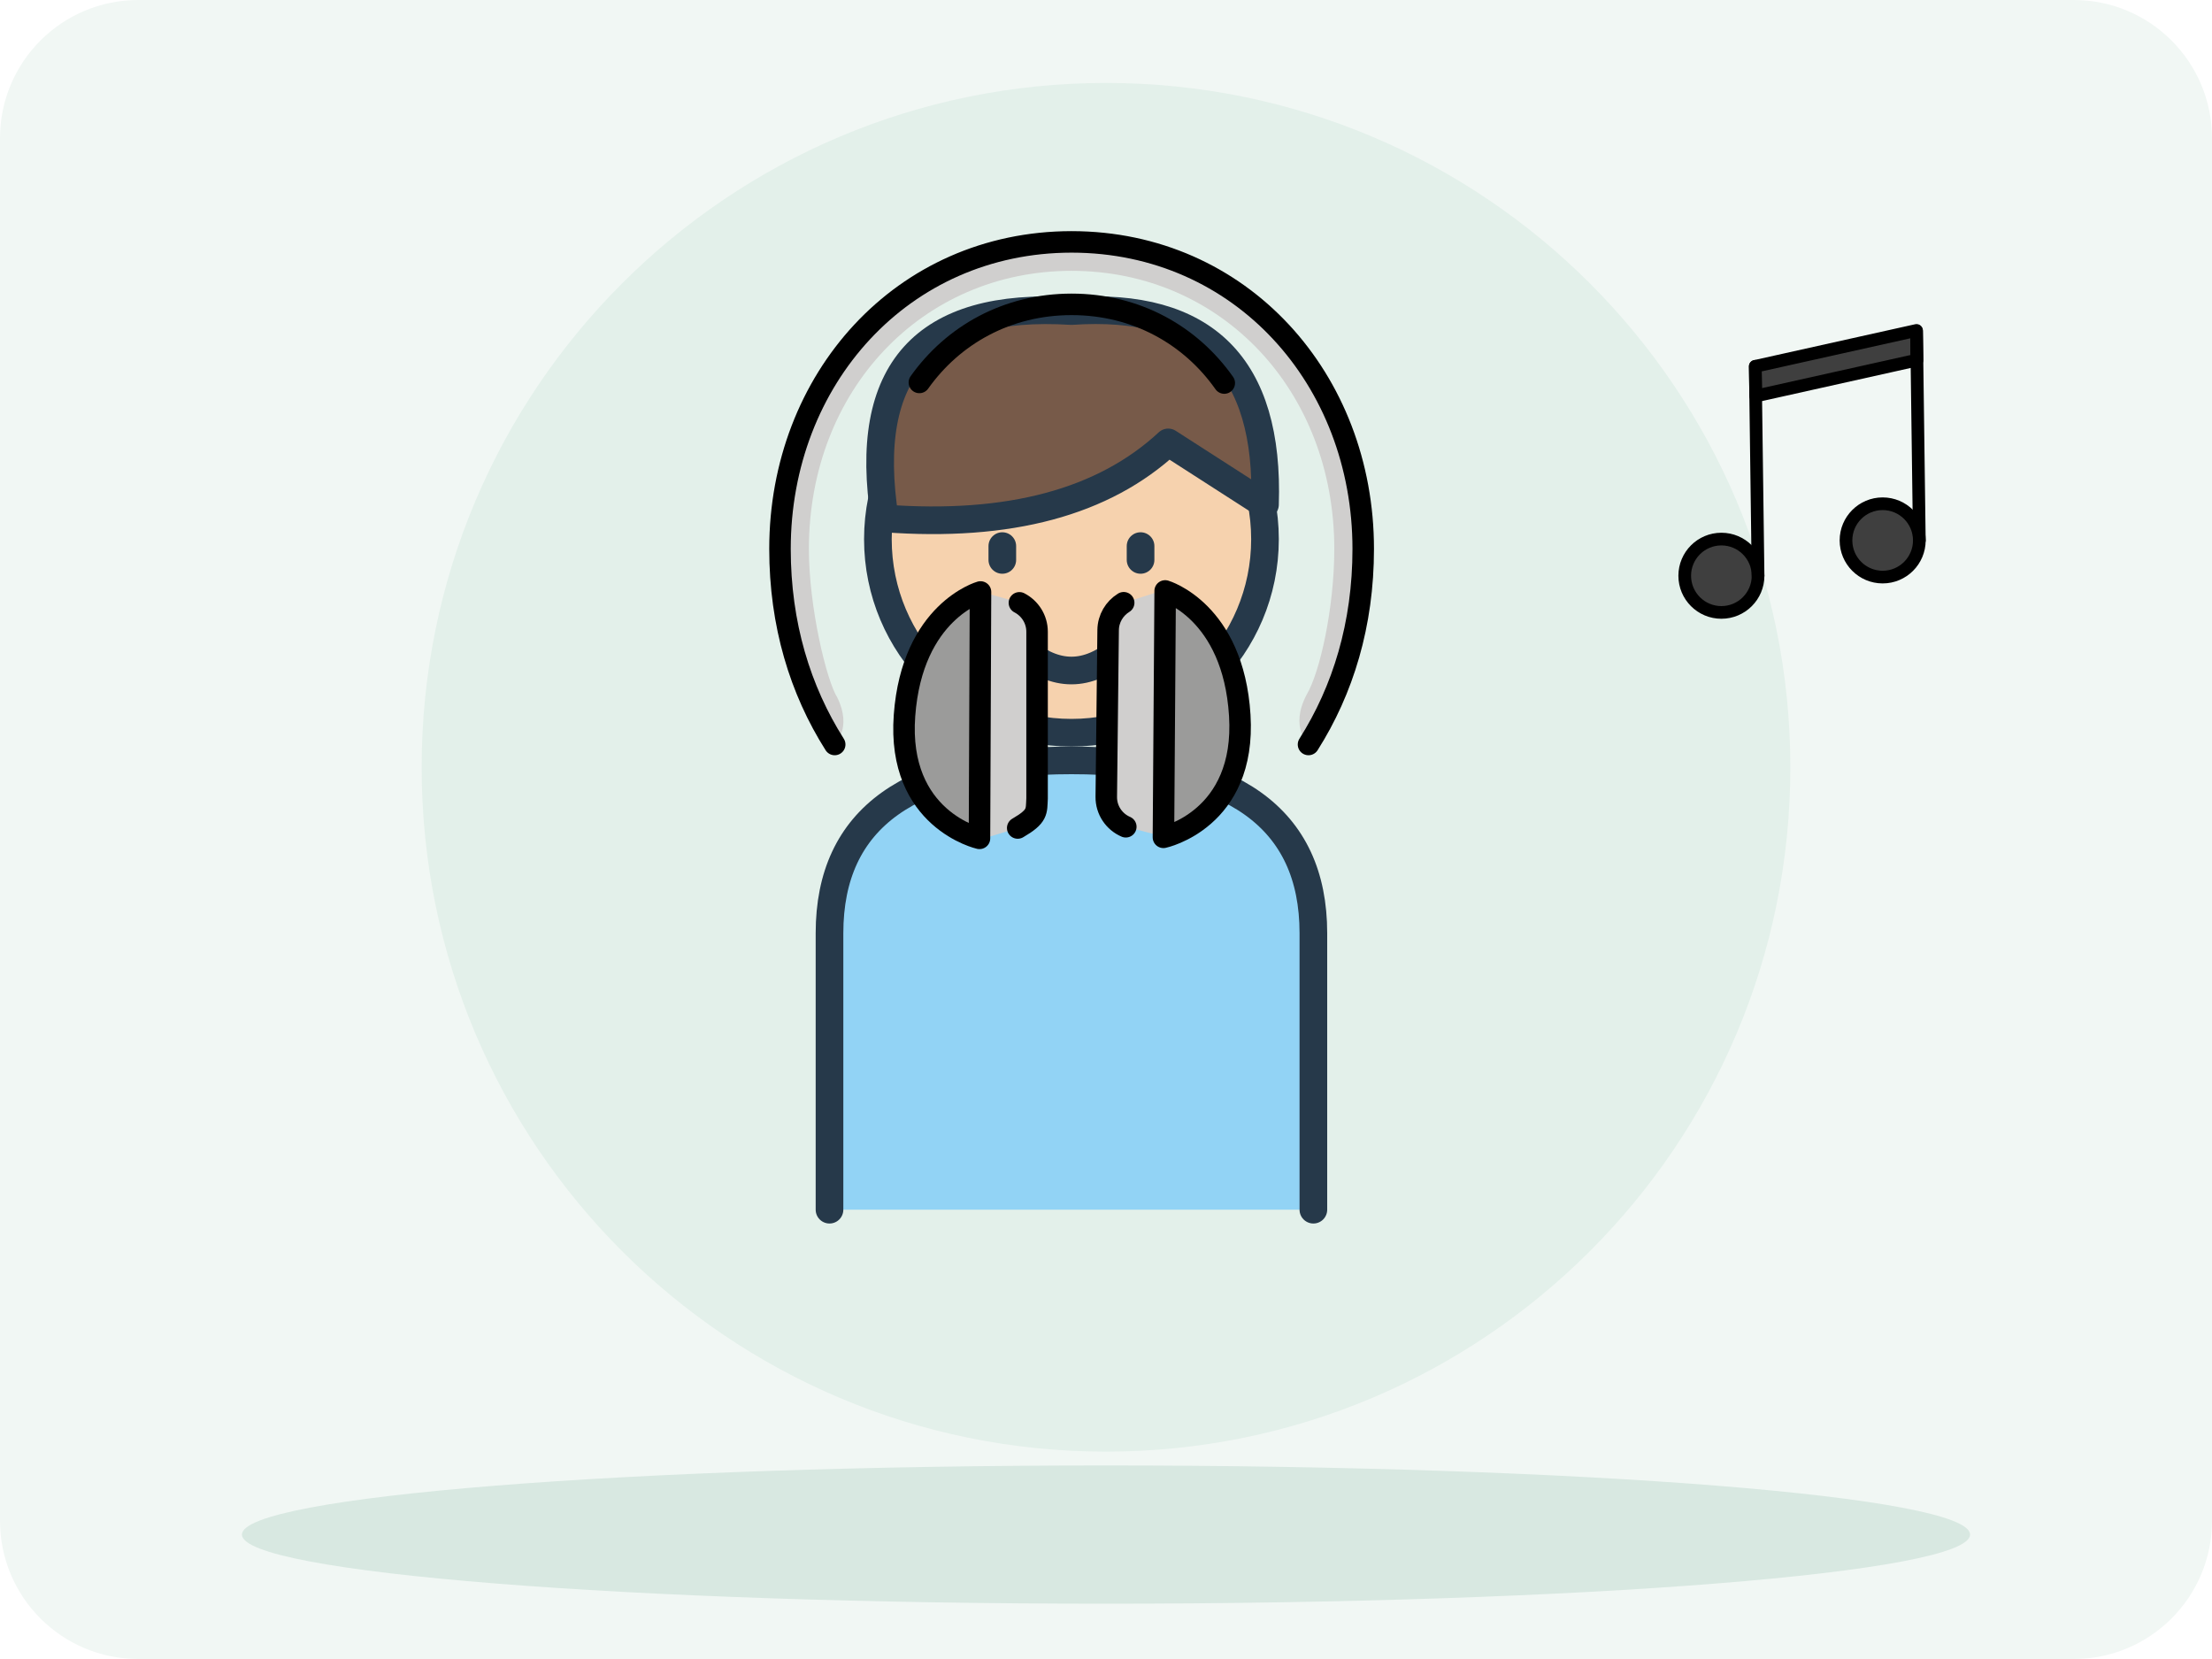
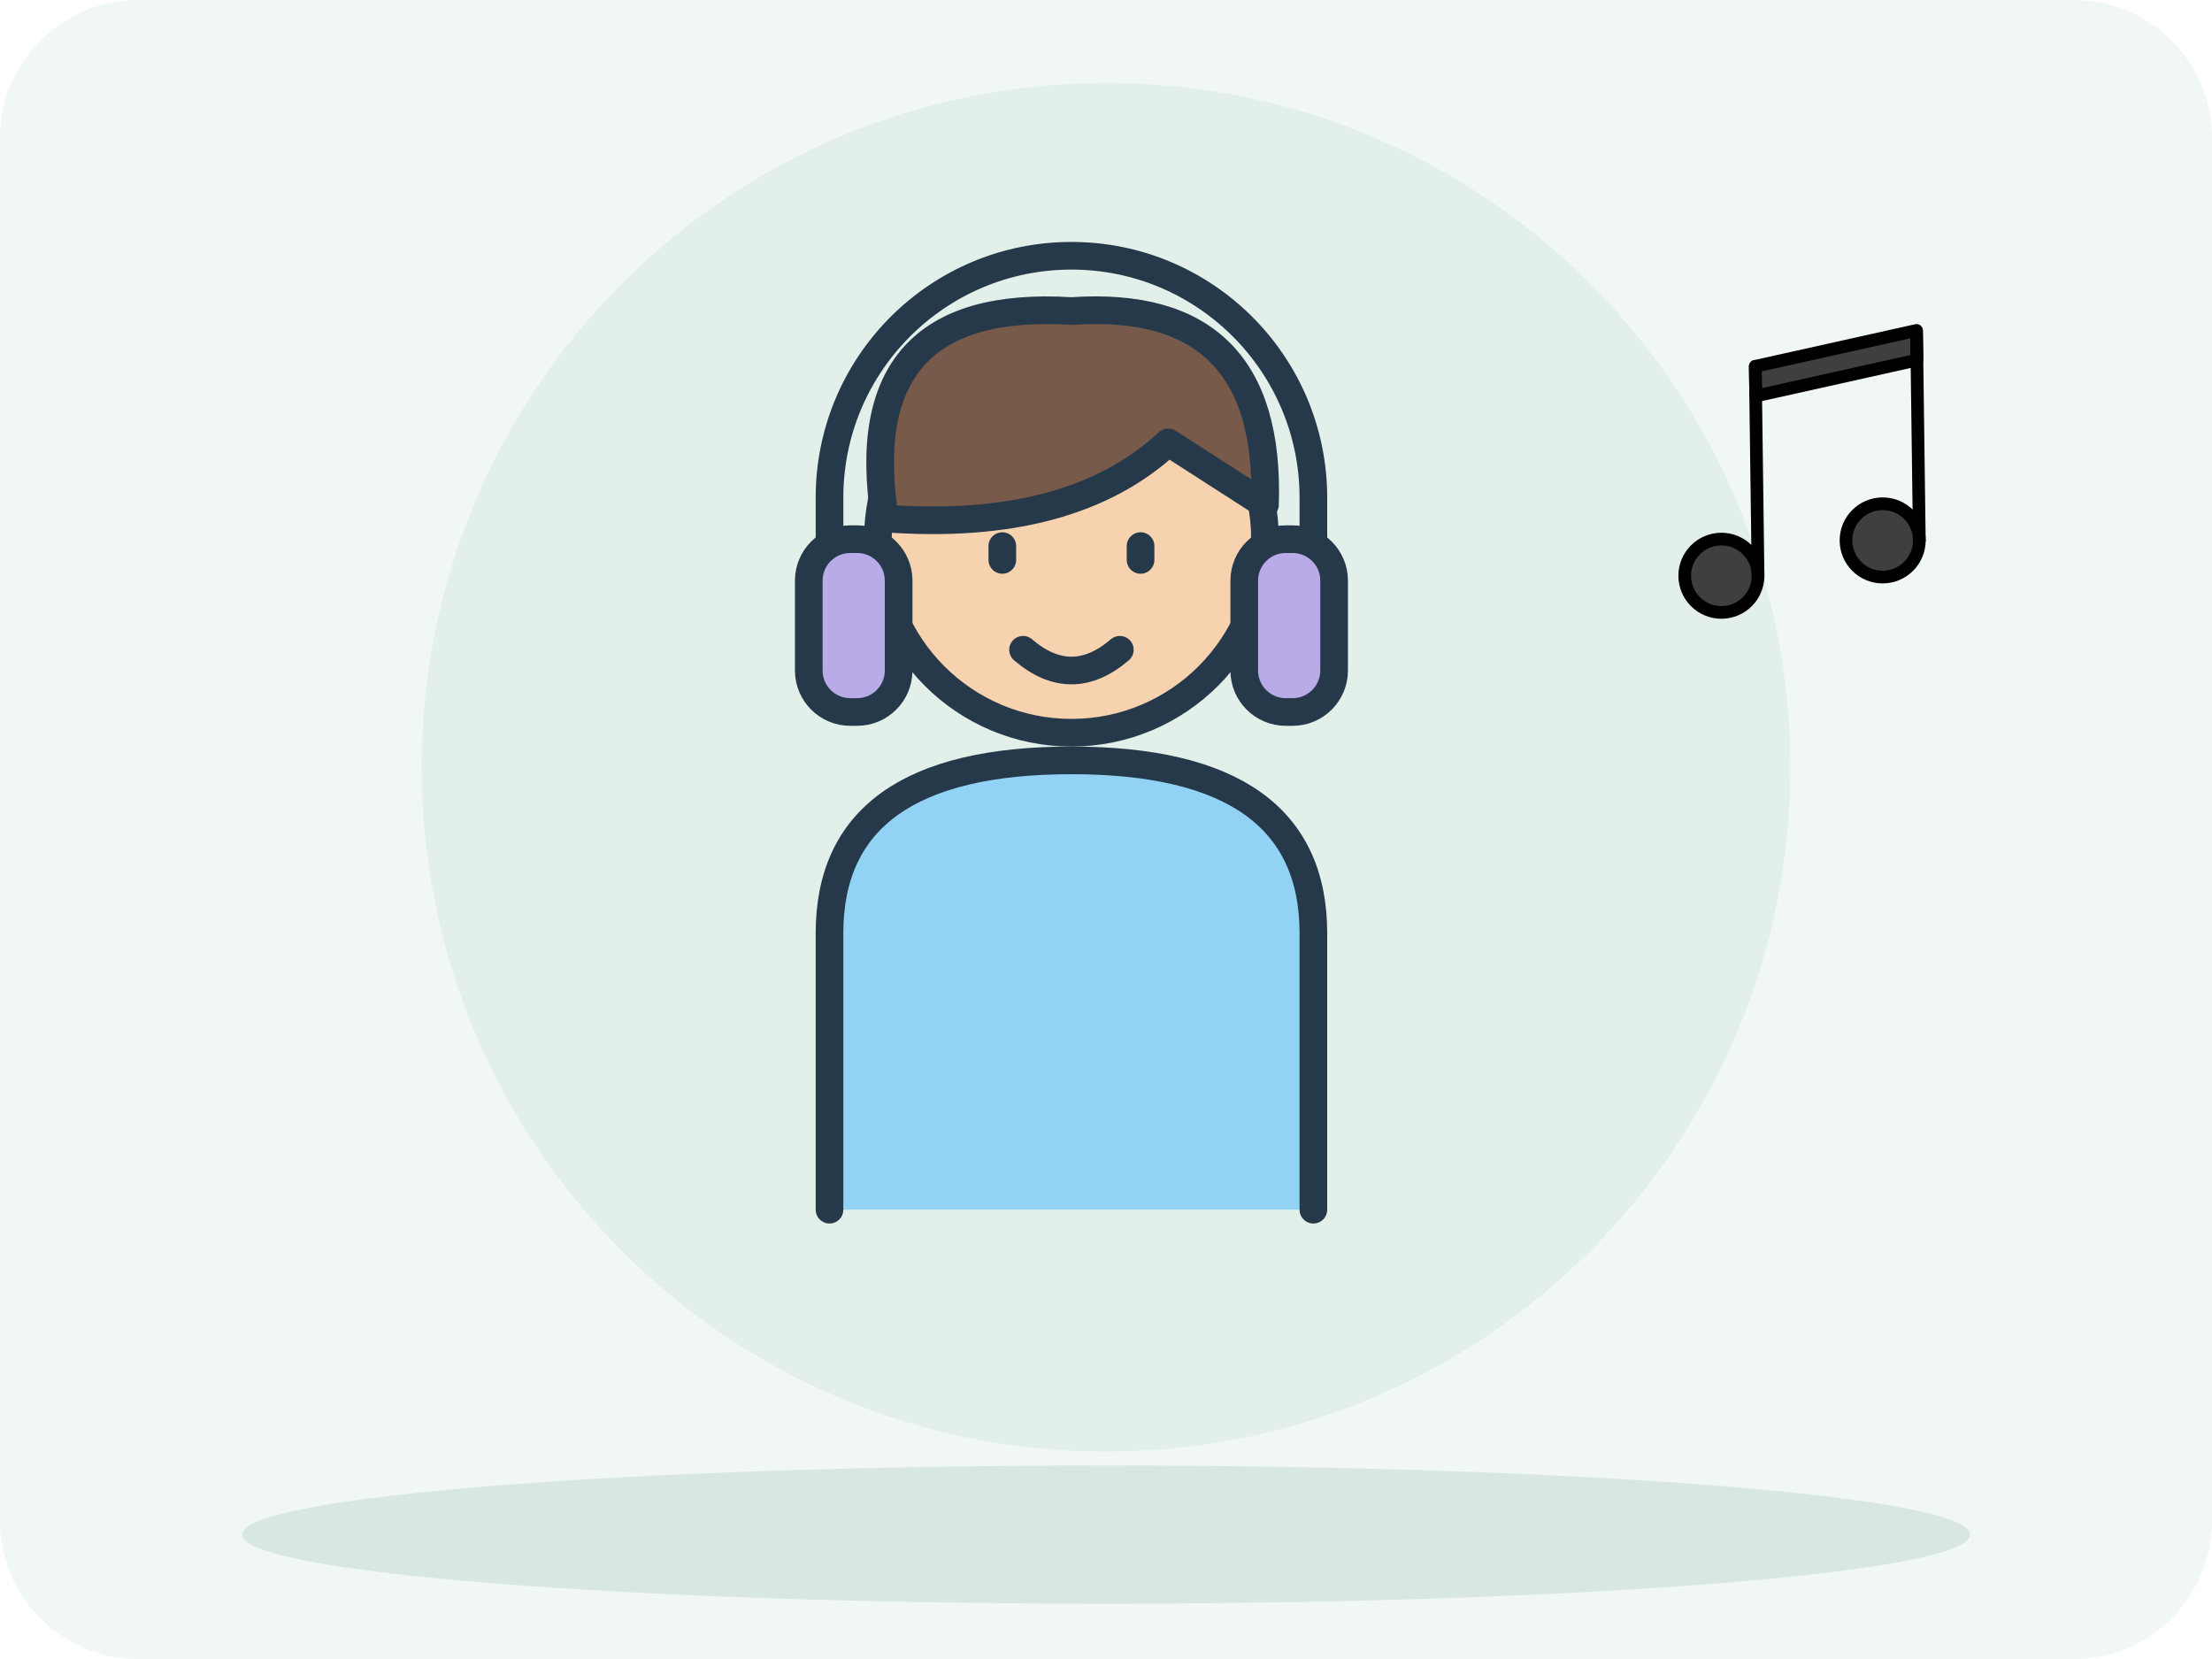
<svg xmlns="http://www.w3.org/2000/svg" viewBox="0 0 320 240">
  <rect width="320" height="240" rx="20" fill="#F1F7F4" />
  <circle cx="160" cy="111" r="99" fill="#E3F0EA" />
  <ellipse cx="160" cy="222" rx="125" ry="10" fill="#D8E8E1" />
  <g transform="translate(155 65)" stroke="#26394A" stroke-width="4" stroke-linecap="round" stroke-linejoin="round">
    <path d="M-35 110V70Q-35 45 0 45T35 70V110" fill="#92D3F5" />
    <circle cy="13" r="28" fill="#F6D2AE" />
    <path d="M-27 10Q-32-22 0-20Q29-22 28 8L14-1Q0 12-27 10" fill="#775A49" />
    <path d="M-10 14v2m20-2v2m-17 13q7 6 14 0" fill="none" />
  </g>
-   <svg x="99" y="24" width="112" height="112" viewBox="0 0 72 72">
-     <g id="color">
-       <path fill="#9b9b9a" d="m27.447,62.537l.083-22.913c-3.694,1.075-6.617,5.562-7.077,11.819-.479,6.517,3.433,10.109,6.993,11.093Z" />
-       <path fill="#9b9b9a" d="m44.716,39.529l-.161,22.912c1.026-.369,2.773-.836,4.604-2.856,1.997-1.962,2.69-5.371,2.496-8.49-.17-2.719-.822-5.428-2.058-7.295-2.132-3.383-3.875-3.861-4.881-4.271Z" />
-       <path fill="#d0cfce" d="m44.586,39.446l-3.731,1.194-1.451,4.448-.156,13.376,1.782,2.988,3.546.924.009-22.93Z" />
-       <path fill="#d0cfce" d="m32.365,57.728l.166-13.811-1.363-3.276c-.277-.144-3.362-.964-3.362-.964-.131.206-.063,22.9-.063,22.9l3.269-.997s1.441-2.482,1.354-3.851Z" />
-       <path fill="#d0cfce" d="m60.833,48.3c6.971-16.933-3.083-30.148-5.233-32.742-1.039-1.253-9.822-8.66-20.152-8.433-8.947.196-18.915,7.465-22.096,12.355-5.934,9.637-3.952,21.602-3.942,21.667,1.697,9.743,4.57,12.598,4.57,12.598,0,0,1.657-1.411.246-4.3-.977-1.528-2.642-8.327-2.642-13.825,0-14.735,10.503-25.854,24.43-25.862,13.929.009,24.431,11.127,24.431,25.862,0,5.499-1.341,11.497-2.574,13.559-1.617,3.083.2,4.617.2,4.617.213-.262.949-2.519,2.762-5.495h0Z" />
-     </g>
-     <g id="line">
-       <path fill="none" stroke="#000" stroke-linecap="round" stroke-linejoin="round" stroke-width="2" d="m31.161,40.634c.976.504,1.643,1.519,1.643,2.687l-0,15.505c-.065,1.224.094,1.645-1.801,2.748" />
-       <path fill="none" stroke="#000" stroke-linecap="round" stroke-linejoin="round" stroke-width="2" d="m27.542,39.624s-6.354,1.785-7.067,11.489,6.973,11.424,6.973,11.424c0,0,.095-22.913.095-22.913Z" />
-       <path fill="none" stroke="#000" stroke-linecap="round" stroke-linejoin="round" stroke-width="2" d="m40.859,40.626c-.857.527-1.434,1.467-1.446,2.542l-.173,15.504c-.014,1.248.736,2.323,1.816,2.788" />
-       <path fill="none" stroke="#000" stroke-linecap="round" stroke-linejoin="round" stroke-width="2" d="m44.716,39.529s6.334,1.856,6.939,11.567c.605,9.711-7.099,11.346-7.099,11.346l.161-22.912Z" />
-       <path fill="none" stroke="#000" stroke-linecap="round" stroke-linejoin="round" stroke-width="2" d="m58.047,53.808c3.209-5.058,5.089-11.17,5.089-18.189,0-15.759-11.352-28.536-27.105-28.552v-.001c-.005,0-.01 0-.015 0-.005,0-.01-0-.015-0v.001c-15.753.017-27.105,12.793-27.105,28.552,0,7.019,1.879,13.13,5.088,18.189" />
-       <path fill="none" stroke="#000" stroke-linecap="round" stroke-linejoin="round" stroke-width="2" d="m50.214,20.194c-3.132-4.444-8.166-7.312-14.188-7.318v-.001c-.003,0-.007 0-.01 0-.003,0-.007-0-.01-0v.001c-5.996.006-11.013,2.85-14.148,7.262" />
-     </g>
-   </svg>
+   <g stroke="#26394A" stroke-width="4" fill="#B9AAE8">
+     <path d="M120 84V72a35 35 0 0 1 70 0v12" fill="none" />
+     <rect x="117" y="78" width="13" height="25" rx="6" />
+     <rect x="180" y="78" width="13" height="25" rx="6" />
+   </g>
  <svg x="230" y="36" width="66" height="66" viewBox="0 0 72 72">
    <g id="color">
      <polygon fill="#3F3F3F" stroke="none" points="26.324,22.812 51.619,17.552 51.549,12.875 26.105,18.541" />
      <circle cx="20.756" cy="51.59" r="5.787" fill="#3F3F3F" stroke="none" />
      <circle cx="46.206" cy="46.013" r="5.787" fill="#3F3F3F" stroke="none" />
    </g>
    <g id="hair" />
    <g id="skin" />
    <g id="skin-shadow" />
    <g id="line">
      <polygon fill="none" stroke="#000000" stroke-linecap="round" stroke-linejoin="round" stroke-miterlimit="10" stroke-width="2" points="51.619,17.552 26.174,23.223 26.105,18.541 51.549,12.875" />
      <circle cx="20.756" cy="51.59" r="5.787" fill="none" stroke="#000000" stroke-linecap="round" stroke-linejoin="round" stroke-miterlimit="10" stroke-width="2" />
      <line x1="26.105" x2="26.543" y1="18.541" y2="51.59" fill="none" stroke="#000000" stroke-linecap="round" stroke-linejoin="round" stroke-miterlimit="10" stroke-width="2" />
      <circle cx="46.206" cy="46.013" r="5.787" fill="none" stroke="#000000" stroke-linecap="round" stroke-linejoin="round" stroke-miterlimit="10" stroke-width="2" />
      <line x1="51.555" x2="51.993" y1="12.963" y2="46.013" fill="none" stroke="#000000" stroke-linecap="round" stroke-linejoin="round" stroke-miterlimit="10" stroke-width="2" />
    </g>
  </svg>
</svg>
